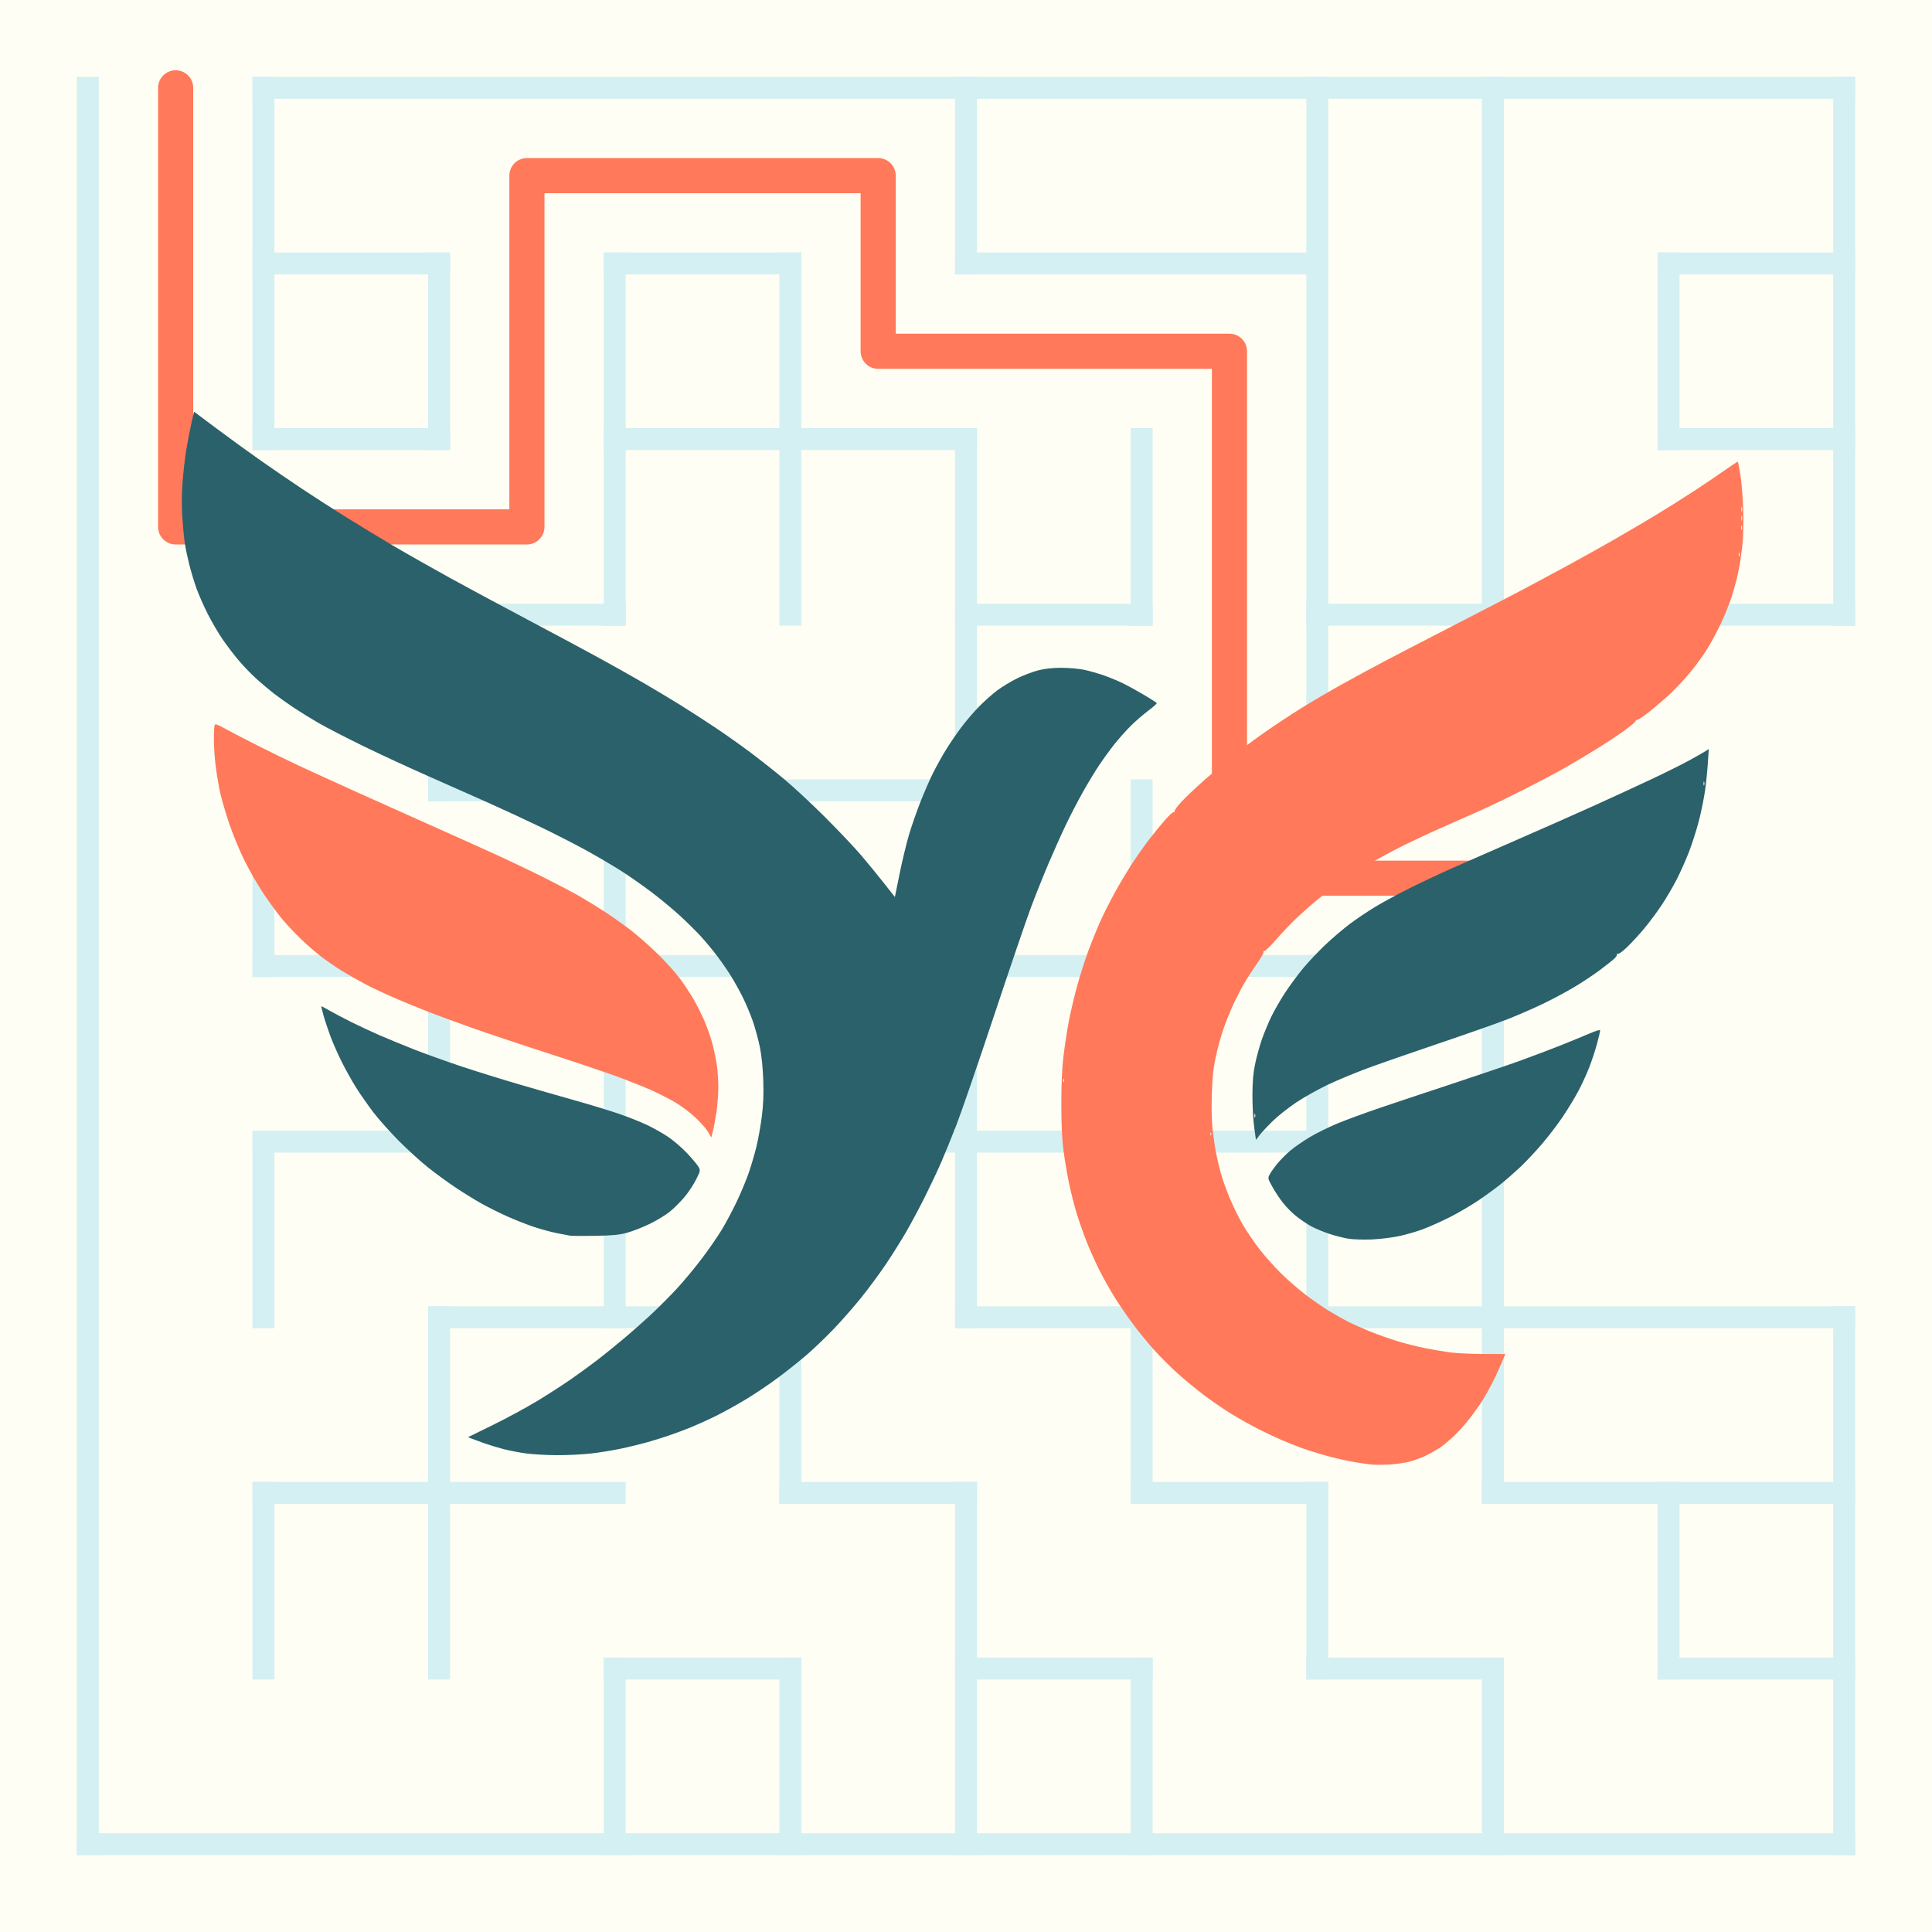
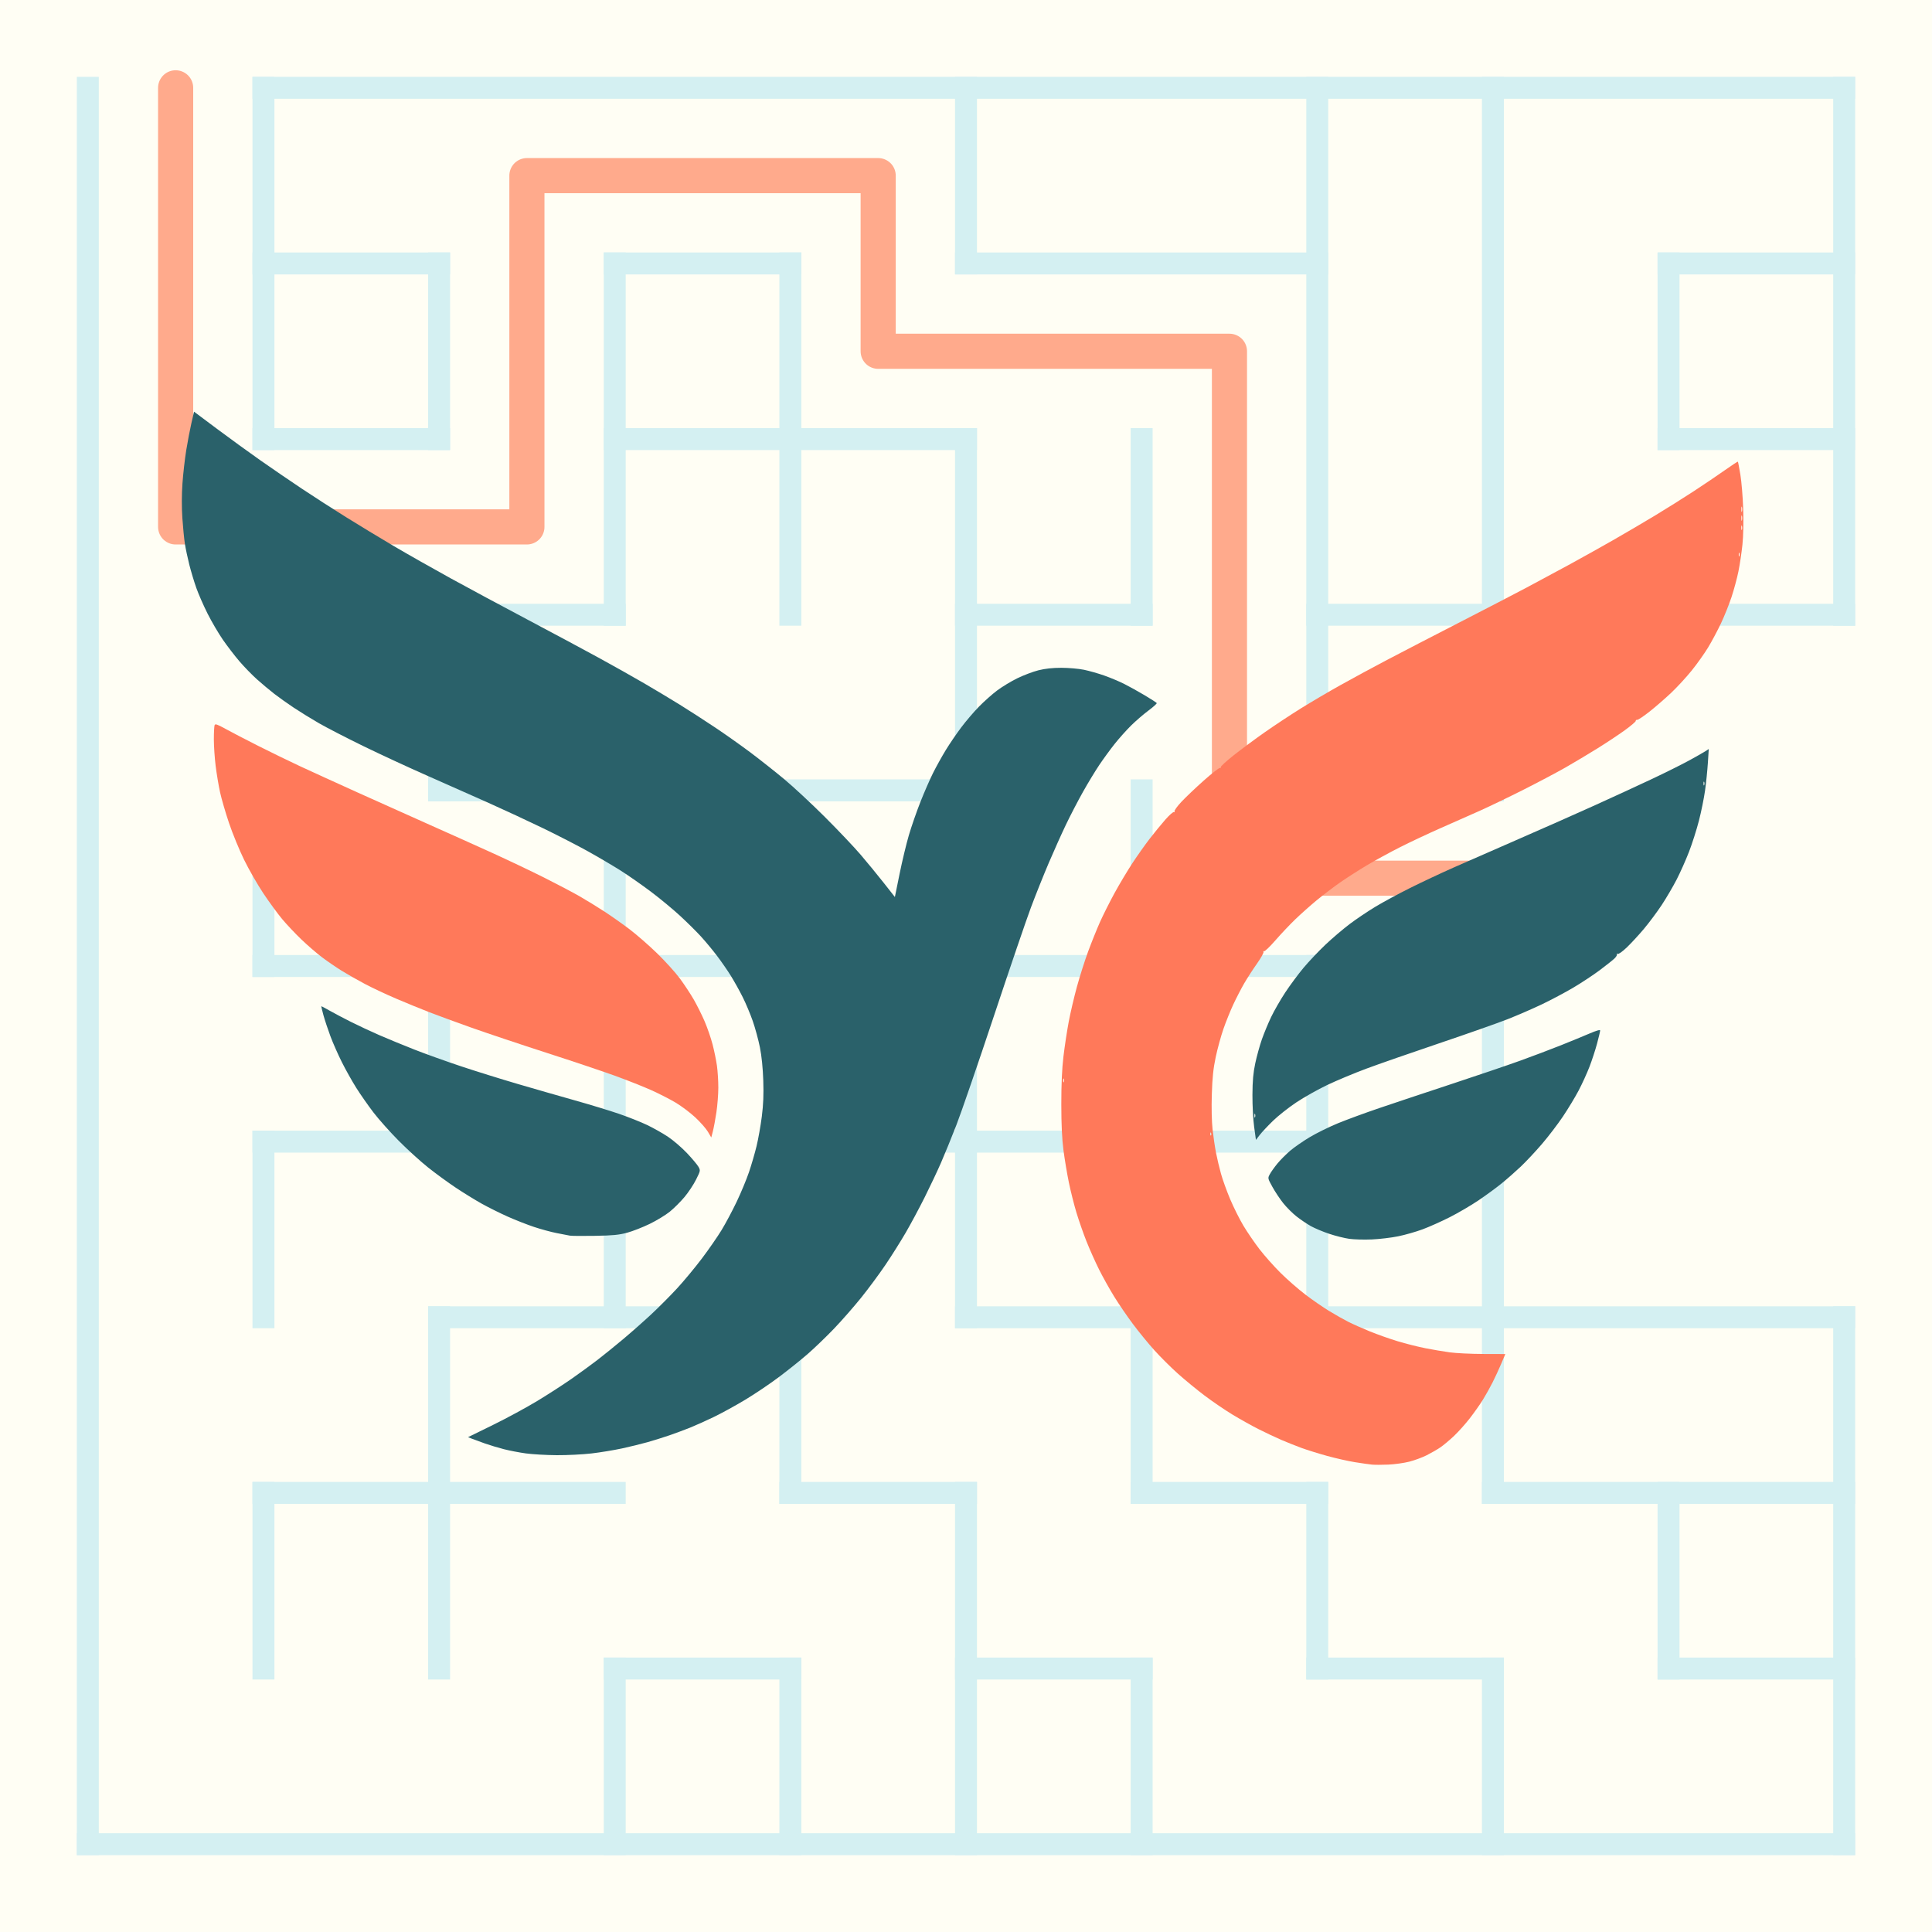
<svg xmlns="http://www.w3.org/2000/svg" width="440" height="440" viewBox="0 0 440 440">
  <rect width="440" height="440" fill="#fffef4" />
  <g stroke="#d4f0f2" stroke-width="5" stroke-linecap="square" fill="none">
    <line x1="60" y1="20" x2="420" y2="20" />
    <line x1="20" y1="420" x2="420" y2="420" />
    <line x1="20" y1="20" x2="20" y2="420" />
    <line x1="420" y1="20" x2="420" y2="140" />
    <line x1="420" y1="300" x2="420" y2="420" />
    <line x1="60" y1="60" x2="100" y2="60" />
    <line x1="140" y1="60" x2="180" y2="60" />
    <line x1="220" y1="60" x2="300" y2="60" />
    <line x1="380" y1="60" x2="420" y2="60" />
    <line x1="60" y1="100" x2="100" y2="100" />
    <line x1="140" y1="100" x2="220" y2="100" />
    <line x1="380" y1="100" x2="420" y2="100" />
    <line x1="60" y1="140" x2="140" y2="140" />
    <line x1="220" y1="140" x2="260" y2="140" />
    <line x1="300" y1="140" x2="420" y2="140" />
    <line x1="100" y1="180" x2="220" y2="180" />
    <line x1="300" y1="180" x2="340" y2="180" />
    <line x1="60" y1="220" x2="100" y2="220" />
    <line x1="140" y1="220" x2="340" y2="220" />
    <line x1="60" y1="260" x2="140" y2="260" />
    <line x1="180" y1="260" x2="340" y2="260" />
    <line x1="100" y1="300" x2="180" y2="300" />
    <line x1="220" y1="300" x2="260" y2="300" />
    <line x1="300" y1="300" x2="420" y2="300" />
    <line x1="60" y1="340" x2="140" y2="340" />
    <line x1="180" y1="340" x2="220" y2="340" />
    <line x1="260" y1="340" x2="300" y2="340" />
    <line x1="340" y1="340" x2="420" y2="340" />
    <line x1="140" y1="380" x2="180" y2="380" />
    <line x1="220" y1="380" x2="260" y2="380" />
    <line x1="300" y1="380" x2="340" y2="380" />
    <line x1="380" y1="380" x2="420" y2="380" />
    <line x1="60" y1="20" x2="60" y2="100" />
    <line x1="60" y1="180" x2="60" y2="220" />
    <line x1="60" y1="260" x2="60" y2="300" />
    <line x1="60" y1="340" x2="60" y2="380" />
    <line x1="100" y1="60" x2="100" y2="100" />
    <line x1="100" y1="140" x2="100" y2="180" />
    <line x1="100" y1="220" x2="100" y2="260" />
    <line x1="100" y1="300" x2="100" y2="380" />
    <line x1="140" y1="60" x2="140" y2="140" />
    <line x1="140" y1="180" x2="140" y2="300" />
    <line x1="140" y1="380" x2="140" y2="420" />
    <line x1="180" y1="60" x2="180" y2="140" />
    <line x1="180" y1="220" x2="180" y2="340" />
    <line x1="180" y1="380" x2="180" y2="420" />
    <line x1="220" y1="20" x2="220" y2="60" />
    <line x1="220" y1="100" x2="220" y2="300" />
    <line x1="220" y1="340" x2="220" y2="420" />
    <line x1="260" y1="100" x2="260" y2="140" />
    <line x1="260" y1="180" x2="260" y2="260" />
    <line x1="260" y1="300" x2="260" y2="340" />
    <line x1="260" y1="380" x2="260" y2="420" />
    <line x1="300" y1="20" x2="300" y2="180" />
    <line x1="300" y1="220" x2="300" y2="300" />
    <line x1="300" y1="340" x2="300" y2="380" />
    <line x1="340" y1="20" x2="340" y2="180" />
    <line x1="340" y1="220" x2="340" y2="340" />
    <line x1="340" y1="380" x2="340" y2="420" />
    <line x1="380" y1="60" x2="380" y2="100" />
    <line x1="380" y1="340" x2="380" y2="380" />
  </g>
-   <polyline points="40,20             40,40   40,80   40,120             80,120  120,120             120,80  120,40             160,40  200,40             200,80             240,80  280,80             280,120 280,160 280,200             320,200 370,200" fill="none" stroke="#ff795a" stroke-width="8" stroke-linecap="round" stroke-linejoin="round" />
+   <polyline points="40,20             40,40   40,80   40,120             80,120  120,120             120,80  120,40             160,40  200,40             200,80             240,80  280,80             280,120 280,160 280,200             320,200 370,200" fill="none" stroke="#ffaa8c" stroke-width="8" stroke-linecap="round" stroke-linejoin="round" />
  <g transform="translate(0,73.3) scale(0.2865)">
    <path fill="#2a616a" d="M418 899.49c-5.225-.718-13.1-2.231-17.5-3.363s-11.15-3.164-15-4.516-8.453-3.037-10.229-3.745l-3.228-1.288 19.728-9.667c10.851-5.316 26.802-13.953 35.446-19.192 8.645-5.24 21.02-13.242 27.5-17.784s15.608-11.203 20.283-14.802 13.743-10.937 20.15-16.306c6.408-5.37 16.533-14.309 22.5-19.864 5.968-5.556 15.277-14.908 20.689-20.782 5.41-5.875 14.249-16.531 19.64-23.681 5.39-7.15 12.407-17.275 15.59-22.5 3.185-5.225 8.583-15.35 11.997-22.5s7.815-17.725 9.78-23.5c1.966-5.775 4.693-15.13 6.06-20.79 1.368-5.66 3.243-16.226 4.166-23.48 1.22-9.59 1.538-17.422 1.163-28.709-.33-9.917-1.292-19.408-2.665-26.286-1.181-5.921-3.737-15.33-5.679-20.91-1.942-5.578-5.569-14.201-8.06-19.161s-6.704-12.525-9.363-16.812c-2.658-4.286-7.669-11.519-11.135-16.072-3.466-4.554-9.183-11.43-12.705-15.28-3.521-3.85-10.953-11.203-16.515-16.34s-15.963-13.745-23.113-19.128c-7.15-5.382-17.95-12.924-24-16.758-6.05-3.835-17.724-10.717-25.942-15.293s-24.419-12.908-36-18.516c-11.582-5.607-31.183-14.72-43.558-20.251a12701 12701 0 0 0-49-21.737c-14.575-6.424-37.3-16.951-50.5-23.393s-28.95-14.568-35-18.058-15.05-9.041-20-12.337-11.925-8.258-15.5-11.026-9.722-7.914-13.659-11.435-10.237-9.993-14-14.382-9.69-12.112-13.174-17.163c-3.483-5.05-8.944-14.361-12.136-20.69s-7.235-15.555-8.984-20.5c-1.75-4.946-4.257-13.268-5.571-18.493s-2.888-12.65-3.495-16.5-1.516-13.075-2.019-20.5c-.575-8.504-.548-18.68.074-27.5.543-7.7 1.892-19.584 2.998-26.41 1.106-6.825 2.956-16.522 4.11-21.55l2.1-9.14 18.135 13.562c9.974 7.46 25.556 18.769 34.628 25.132s23.918 16.519 32.993 22.567 24.825 16.188 35 22.534 27.348 16.748 38.162 23.116 31.063 17.845 45 25.505c13.936 7.66 41.313 22.379 60.838 32.708s44.95 23.945 56.5 30.258c11.55 6.314 27.969 15.54 36.487 20.505 8.517 4.964 21.338 12.652 28.49 17.084 7.153 4.432 19.76 12.574 28.017 18.094s21.086 14.604 28.51 20.189c7.422 5.585 19.346 15.02 26.496 20.968s21.589 19.378 32.087 29.846c10.497 10.468 23.327 23.991 28.51 30.052 5.185 6.06 13.438 16.117 18.343 22.346l8.916 11.327 3.726-18.347c2.05-10.09 5.381-23.971 7.404-30.846s6.168-18.8 9.214-26.5 7.57-18.05 10.054-23 6.981-13.048 9.995-17.995 8.564-13.1 12.335-18.117 10.133-12.464 14.136-16.548c4.004-4.085 10.43-9.805 14.28-12.712s11.05-7.28 16-9.717 12.56-5.326 16.91-6.42c5.37-1.352 11.244-1.991 18.292-1.991 5.71 0 13.776.701 17.924 1.558 4.149.857 11.442 2.933 16.208 4.615 4.766 1.681 11.816 4.635 15.666 6.564 3.85 1.928 11.175 5.99 16.277 9.024 5.103 3.035 9.482 5.85 9.732 6.254.25.405-2.723 3.1-6.607 5.988s-10.083 8.232-13.774 11.874c-3.692 3.643-9.559 10.207-13.039 14.588s-8.972 11.9-12.205 16.708c-3.234 4.809-9.11 14.5-13.057 21.535s-10.005 18.7-13.462 25.92-9.62 20.945-13.7 30.5c-4.078 9.554-10.446 25.472-14.152 35.372s-16.983 48.825-29.507 86.5c-12.523 37.675-25.92 76.6-29.77 86.5-3.852 9.9-9.362 23.4-12.246 30s-8.733 18.975-12.998 27.5-11.023 21.125-15.016 28-11.212 18.35-16.04 25.5c-4.83 7.15-13.479 18.85-19.221 26s-15.446 18.234-21.562 24.632-15.562 15.498-20.988 20.224-15.763 13.016-22.97 18.423c-7.208 5.408-19.313 13.56-26.9 18.118s-18.78 10.693-24.873 13.636c-6.092 2.943-14.642 6.78-19 8.528-4.357 1.747-11.747 4.49-16.422 6.096s-12.452 4.038-17.282 5.406-13.968 3.607-20.306 4.977-17.234 3.16-24.212 3.976-19.44 1.438-27.694 1.381-19.281-.69-24.506-1.408m654.618-170.559c-3.786-.523-10.986-2.322-16-3.997-5.015-1.675-11.593-4.434-14.618-6.13-3.025-1.697-8.125-5.143-11.333-7.658s-7.994-7.289-10.634-10.61-6.5-9.13-8.577-12.91c-3.769-6.861-3.773-6.882-2.039-10.102.956-1.775 3.646-5.553 5.978-8.396s6.91-7.447 10.173-10.231c3.262-2.785 10.337-7.684 15.722-10.887s15.392-8.128 22.239-10.943c6.847-2.816 21.566-8.222 32.71-12.015s36.911-12.383 57.261-19.09c20.35-6.706 45.1-15.115 55-18.685s24.525-9.104 32.5-12.297 18.213-7.402 22.75-9.355c5.173-2.225 8.25-3.097 8.248-2.337 0 .667-1.113 5.356-2.47 10.422-1.358 5.065-4.082 13.39-6.054 18.5s-5.834 13.565-8.581 18.79c-2.748 5.225-8.375 14.537-12.506 20.692-4.132 6.156-11.695 16.056-16.809 22-5.113 5.945-12.625 13.958-16.692 17.808s-10.852 9.818-15.076 13.261c-4.225 3.444-12.547 9.544-18.495 13.556s-16.215 10.03-22.815 13.375-16.295 7.68-21.543 9.634c-5.25 1.953-14.024 4.465-19.5 5.58s-14.907 2.242-20.957 2.503c-6.05.26-14.097.045-17.882-.478 M453 726.38c-1.375-.257-6.1-1.17-10.5-2.027s-12.5-3.058-18-4.891-14.95-5.545-21-8.247-15.263-7.287-20.473-10.187-14.496-8.618-20.637-12.707-16.053-11.325-22.028-16.079-16.487-14.304-23.362-21.224-15.95-17.096-20.167-22.615-10.354-14.3-13.639-19.513c-3.284-5.213-8.44-14.409-11.456-20.434s-7.09-15.25-9.051-20.501c-1.962-5.25-4.465-12.788-5.563-16.75S255.28 544 255.468 544s3.196 1.621 6.686 3.602c3.49 1.982 11.071 5.975 16.846 8.875s15.9 7.63 22.5 10.51c6.6 2.882 19.2 8.066 28 11.52s25.45 9.426 37 13.27c11.55 3.845 31.8 10.154 45 14.021s33.675 9.75 45.5 13.071c11.825 3.323 27.575 8.122 35 10.665s17.57 6.577 22.543 8.963c4.974 2.386 12.433 6.605 16.574 9.375s10.873 8.569 14.957 12.885c4.084 4.317 8.19 9.204 9.123 10.86 1.668 2.961 1.636 3.137-1.875 10.194-1.965 3.95-6.12 10.213-9.232 13.92-3.113 3.705-8.344 8.917-11.625 11.58-3.28 2.663-10.465 7.036-15.965 9.718-5.5 2.681-13.6 5.848-18 7.037-6.447 1.742-11.398 2.222-25.5 2.471-9.625.17-18.625.1-20-.158m543.93-86.493c-.787-5.712-1.392-17.136-1.345-25.386.065-11.341.615-17.485 2.257-25.188 1.194-5.604 3.562-14.154 5.262-19 1.7-4.847 5.027-12.862 7.391-17.812 2.365-4.95 7.415-13.725 11.221-19.5s10.372-14.613 14.59-19.641c4.22-5.028 12.049-13.284 17.4-18.348s14.036-12.453 19.302-16.42c5.265-3.966 14.505-10.172 20.533-13.791 6.027-3.62 18.307-10.25 27.288-14.736 8.98-4.485 24.506-11.782 34.5-16.215s33.471-14.72 52.171-22.859 45.925-20.198 60.5-26.798 35.05-16.037 45.5-20.972 23.627-11.503 29.283-14.595 11.466-6.397 12.912-7.344l2.628-1.723-.705 10.971c-.388 6.034-1.393 15.916-2.234 21.96s-3.032 16.845-4.87 24c-1.837 7.156-5.396 18.319-7.907 24.806-2.51 6.487-6.914 16.367-9.784 21.955s-8.199 14.68-11.84 20.205-10.024 14.095-14.184 19.045-10.313 11.616-13.674 14.814c-3.626 3.45-6.582 5.521-7.272 5.095-.66-.407-.894-.285-.543.283.34.551-.603 2.139-2.096 3.529s-6.764 5.558-11.714 9.263-14.273 9.86-20.717 13.678c-6.445 3.818-17.695 9.8-25 13.293-7.306 3.493-19.684 8.864-27.508 11.935s-32.348 11.704-54.5 19.183c-22.151 7.479-48.15 16.534-57.775 20.122s-23.556 9.411-30.957 12.94-18.457 9.748-24.568 13.817-14.494 10.696-18.63 14.724c-4.134 4.028-8.86 9.073-10.501 11.21l-2.984 3.887zm.732-10.136c-.277-.687-.504-.125-.504 1.25s.227 1.938.504 1.25c.278-.687.278-1.812 0-2.5m357-264c-.277-.687-.504-.125-.504 1.25s.227 1.938.504 1.25c.278-.687.278-1.812 0-2.5" />
    <path fill="#ff795a" d="M1090.5 908.386c-2.2-.224-8.275-1.091-13.5-1.927-5.225-.835-15.125-3.068-22-4.962s-16.1-4.767-20.5-6.385-11.6-4.491-16-6.386-12.5-5.716-18-8.49-14.914-8.034-20.92-11.688c-6.005-3.653-15.905-10.405-22-15.003-6.094-4.599-15.66-12.454-21.256-17.456-5.597-5.003-14.106-13.482-18.91-18.842-4.802-5.361-12.425-14.697-16.94-20.747-4.514-6.05-11.16-15.78-14.768-21.621-3.608-5.842-9.01-15.517-12.004-21.5s-7.5-16.054-10.013-22.379-6.128-16.675-8.033-23-4.617-17.125-6.027-24-3.327-18.35-4.26-25.5c-1.17-8.972-1.702-20.282-1.716-36.5-.013-16.019.527-28.116 1.697-38 .944-7.975 2.823-20.375 4.176-27.556 1.352-7.18 4.302-19.78 6.556-27.997 2.253-8.218 6.255-20.793 8.893-27.945 2.638-7.15 6.858-17.638 9.377-23.305s7.774-16.128 11.676-23.248 10.277-17.784 14.165-23.698c3.888-5.913 10.02-14.576 13.626-19.251s9.217-11.536 12.469-15.247c3.252-3.71 6.387-6.454 6.967-6.095.597.368.76.176.378-.443-.372-.602 2.07-4.032 5.429-7.622 3.357-3.59 11.307-11.154 17.665-16.81s12.165-10.221 12.905-10.146 1.108-.249.817-.72c-.292-.472 4.325-4.704 10.26-9.405s17.091-12.96 24.791-18.356c7.7-5.395 20.525-13.87 28.5-18.834s22.15-13.302 31.5-18.53c9.35-5.227 26-14.236 37-20.02 11-5.782 36.875-19.18 57.5-29.773s44.7-23.085 53.5-27.76a4557 4557 0 0 0 33.5-18.025c9.625-5.239 25.375-14.028 35-19.53s24.7-14.35 33.5-19.662c8.8-5.31 22.703-14.04 30.896-19.397 8.193-5.358 19.362-12.908 24.82-16.779 5.46-3.87 10.074-6.882 10.254-6.692s1.073 4.846 1.985 10.346 1.92 17.68 2.241 27.065c.356 10.435.123 21.508-.602 28.5-.651 6.29-2.082 15.87-3.18 21.292-1.097 5.42-3.585 14.646-5.528 20.5s-5.732 15.276-8.42 20.938c-2.687 5.663-7.24 14.19-10.115 18.951-2.875 4.76-8.711 12.986-12.968 18.279-4.258 5.292-11.617 13.291-16.353 17.775s-12.465 11.2-17.172 14.926-9.171 6.714-9.92 6.642c-.747-.073-1.265.304-1.149.838s-3.788 3.869-8.676 7.41c-4.887 3.542-14.71 10.057-21.826 14.479-7.117 4.42-18.418 11.176-25.113 15.012-6.696 3.835-21.849 11.856-33.674 17.823s-27.575 13.554-35 16.86-21.375 9.481-31 13.723c-9.625 4.241-24.025 11.013-32 15.047s-19.838 10.51-26.363 14.391-16.144 10.042-21.377 13.691-13.62 10.03-18.638 14.18c-5.017 4.15-12.656 10.951-16.975 15.112s-11.464 11.72-15.878 16.796c-4.413 5.077-8.486 8.945-9.05 8.596-.573-.354-.727-.149-.35.462.373.604-1.97 4.836-5.206 9.405s-7.822 11.663-10.189 15.764-6.22 11.555-8.56 16.565c-2.34 5.009-5.88 13.772-7.864 19.473-1.985 5.701-4.754 15.797-6.155 22.435-1.933 9.164-2.68 16.295-3.1 29.615-.336 10.642-.095 21.66.612 28 .641 5.75 1.863 14.055 2.716 18.455.852 4.4 2.637 11.918 3.967 16.707 1.329 4.789 4.638 13.949 7.352 20.355s7.414 15.799 10.442 20.873 8.763 13.464 12.745 18.645 11.549 13.695 16.815 18.92 14.119 12.964 19.672 17.197c5.552 4.234 14.098 10.134 18.99 13.113s11.73 6.845 15.196 8.593c3.467 1.748 11.117 5.15 17 7.56 5.884 2.409 15.873 5.944 22.198 7.855s16.225 4.408 22 5.549c5.775 1.14 14.55 2.625 19.5 3.298 4.95.674 16.898 1.25 26.55 1.28l17.55.055-3.16 7.5c-1.74 4.125-4.855 10.861-6.924 14.97-2.07 4.107-5.59 10.407-7.824 14-2.233 3.591-6.849 10.13-10.256 14.53s-9.06 10.726-12.565 14.057c-3.504 3.332-8.396 7.435-10.871 9.117s-7.36 4.5-10.856 6.261c-3.496 1.76-9.734 4.065-13.862 5.12-4.128 1.057-11.618 2.104-16.644 2.33-5.026.224-10.938.225-13.138 0z M962.683 644.813c-.32-.798-.556-.561-.604.604-.043 1.054.193 1.644.525 1.312s.368-1.195.08-1.917m-117.02-43.063c-.278-.687-.505-.125-.505 1.25s.227 1.938.504 1.25c.278-.687.278-1.812 0-2.5m537-418c-.278-.687-.505-.125-.505 1.25s.227 1.938.504 1.25c.278-.687.278-1.812 0-2.5m2.03-21.481c-.254-.973-.478-.419-.498 1.231s.187 2.446.46 1.769c.275-.677.292-2.027.038-3m0-8.019c-.251-.962-.457-.175-.457 1.75s.205 2.713.457 1.75c.252-.962.252-2.537 0-3.5m0-7c-.251-.962-.457-.175-.457 1.75s.205 2.713.457 1.75c.252-.962.252-2.537 0-3.5 M562.737 643.814c-1.467-2.503-5.994-7.648-10.06-11.433-4.066-3.784-11.169-9.118-15.785-11.851s-13.342-7.181-19.392-9.883c-6.05-2.703-18.65-7.706-28-11.118s-34.1-11.723-55-18.468-47.9-15.786-60-20.093c-12.1-4.306-27.175-9.837-33.5-12.291s-18.025-7.244-26-10.644-19.225-8.69-25-11.756c-5.775-3.065-14.011-7.75-18.303-10.409-4.291-2.66-11.266-7.428-15.5-10.597-4.233-3.17-11.687-9.59-16.564-14.267s-11.778-11.99-15.335-16.252c-3.556-4.26-10.266-13.437-14.91-20.39-4.643-6.954-11.55-18.992-15.346-26.753-3.797-7.76-9.183-20.874-11.97-29.143-2.786-8.269-6-19.294-7.14-24.5s-2.717-14.624-3.503-20.928S170 337.208 170 331.87c0-5.339.267-10.401.592-11.25.487-1.269 2.047-.74 8.75 2.964 4.487 2.48 16.15 8.543 25.92 13.474 9.77 4.93 24.62 12.158 33 16.06 8.38 3.903 29.188 13.398 46.238 21.1s42.925 19.305 57.5 25.784 36.625 16.383 49 22.01 30.847 14.409 41.05 19.514c10.201 5.106 23.026 11.855 28.5 14.999 5.472 3.143 14.399 8.616 19.836 12.162 5.438 3.545 14.433 9.89 19.99 14.098 5.558 4.209 15.4 12.794 21.872 19.08 6.472 6.284 14.633 15.298 18.135 20.03s8.47 12.251 11.042 16.708c2.57 4.457 6.46 12.246 8.643 17.31s5.05 13.362 6.369 18.441c1.32 5.08 2.886 12.736 3.481 17.013S571 603.442 571 608.694s-.685 14.107-1.521 19.678c-.837 5.57-2.096 12.348-2.799 15.06l-1.276 4.933z" />
  </g>
</svg>
